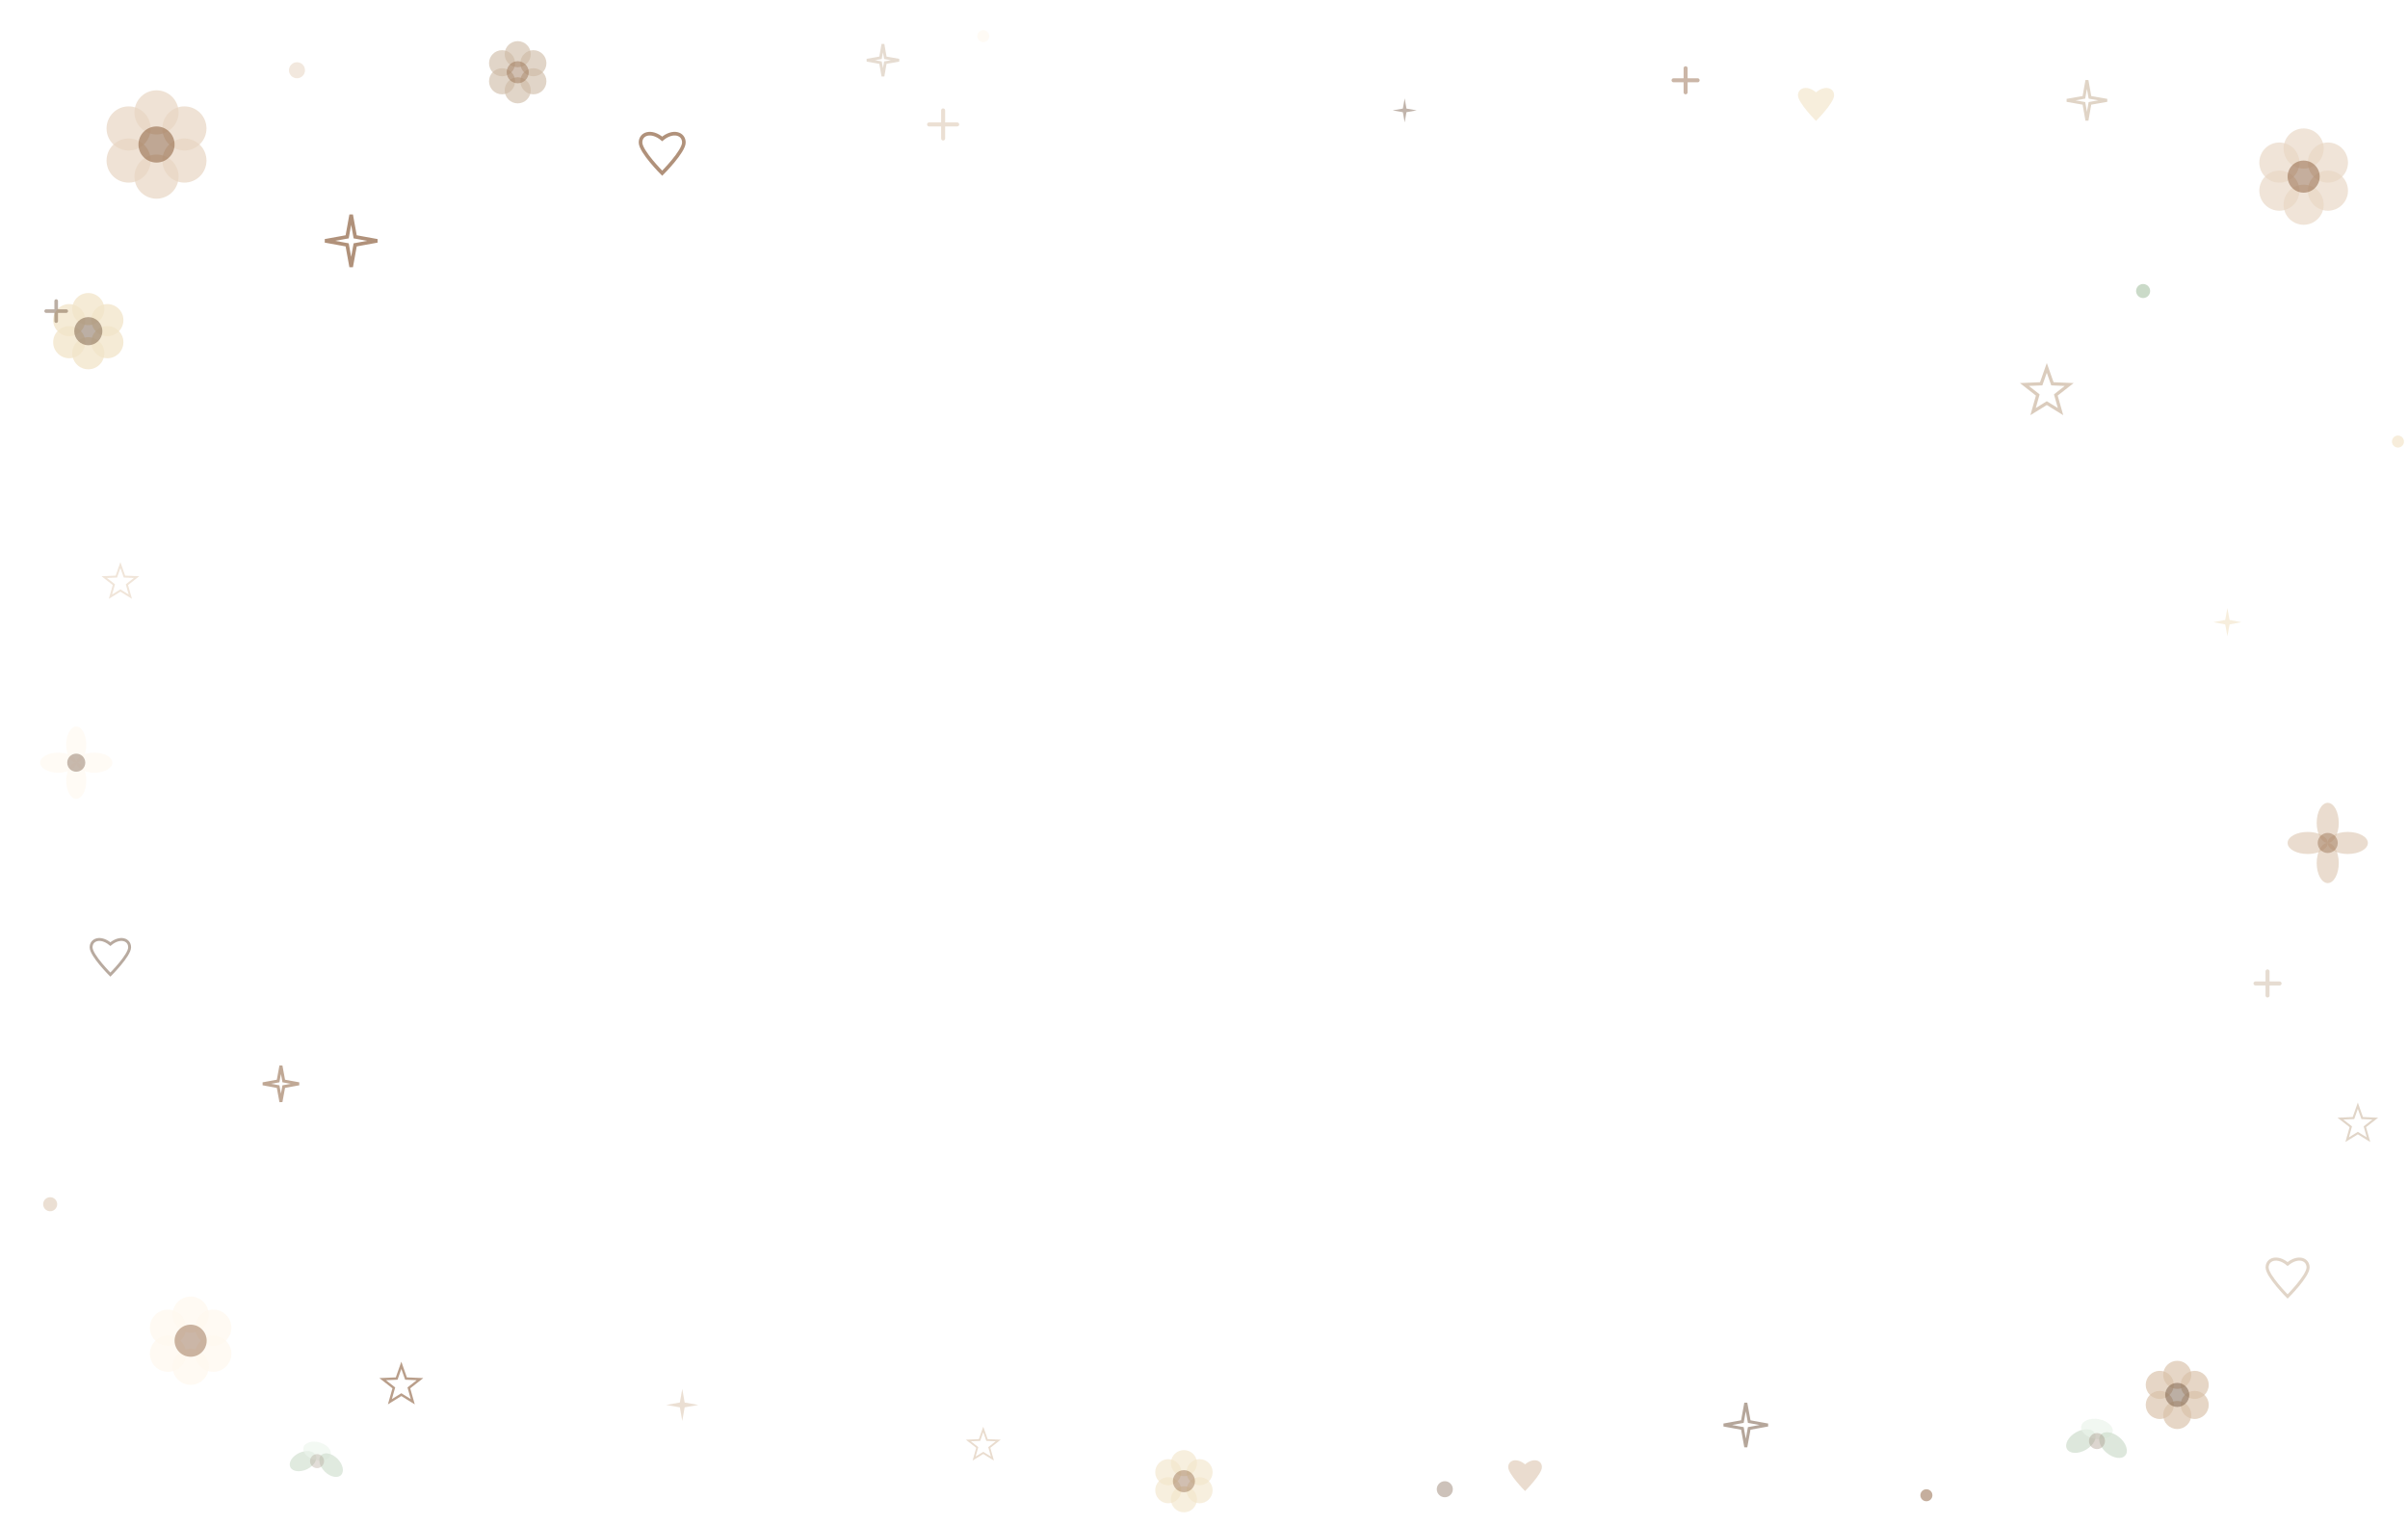
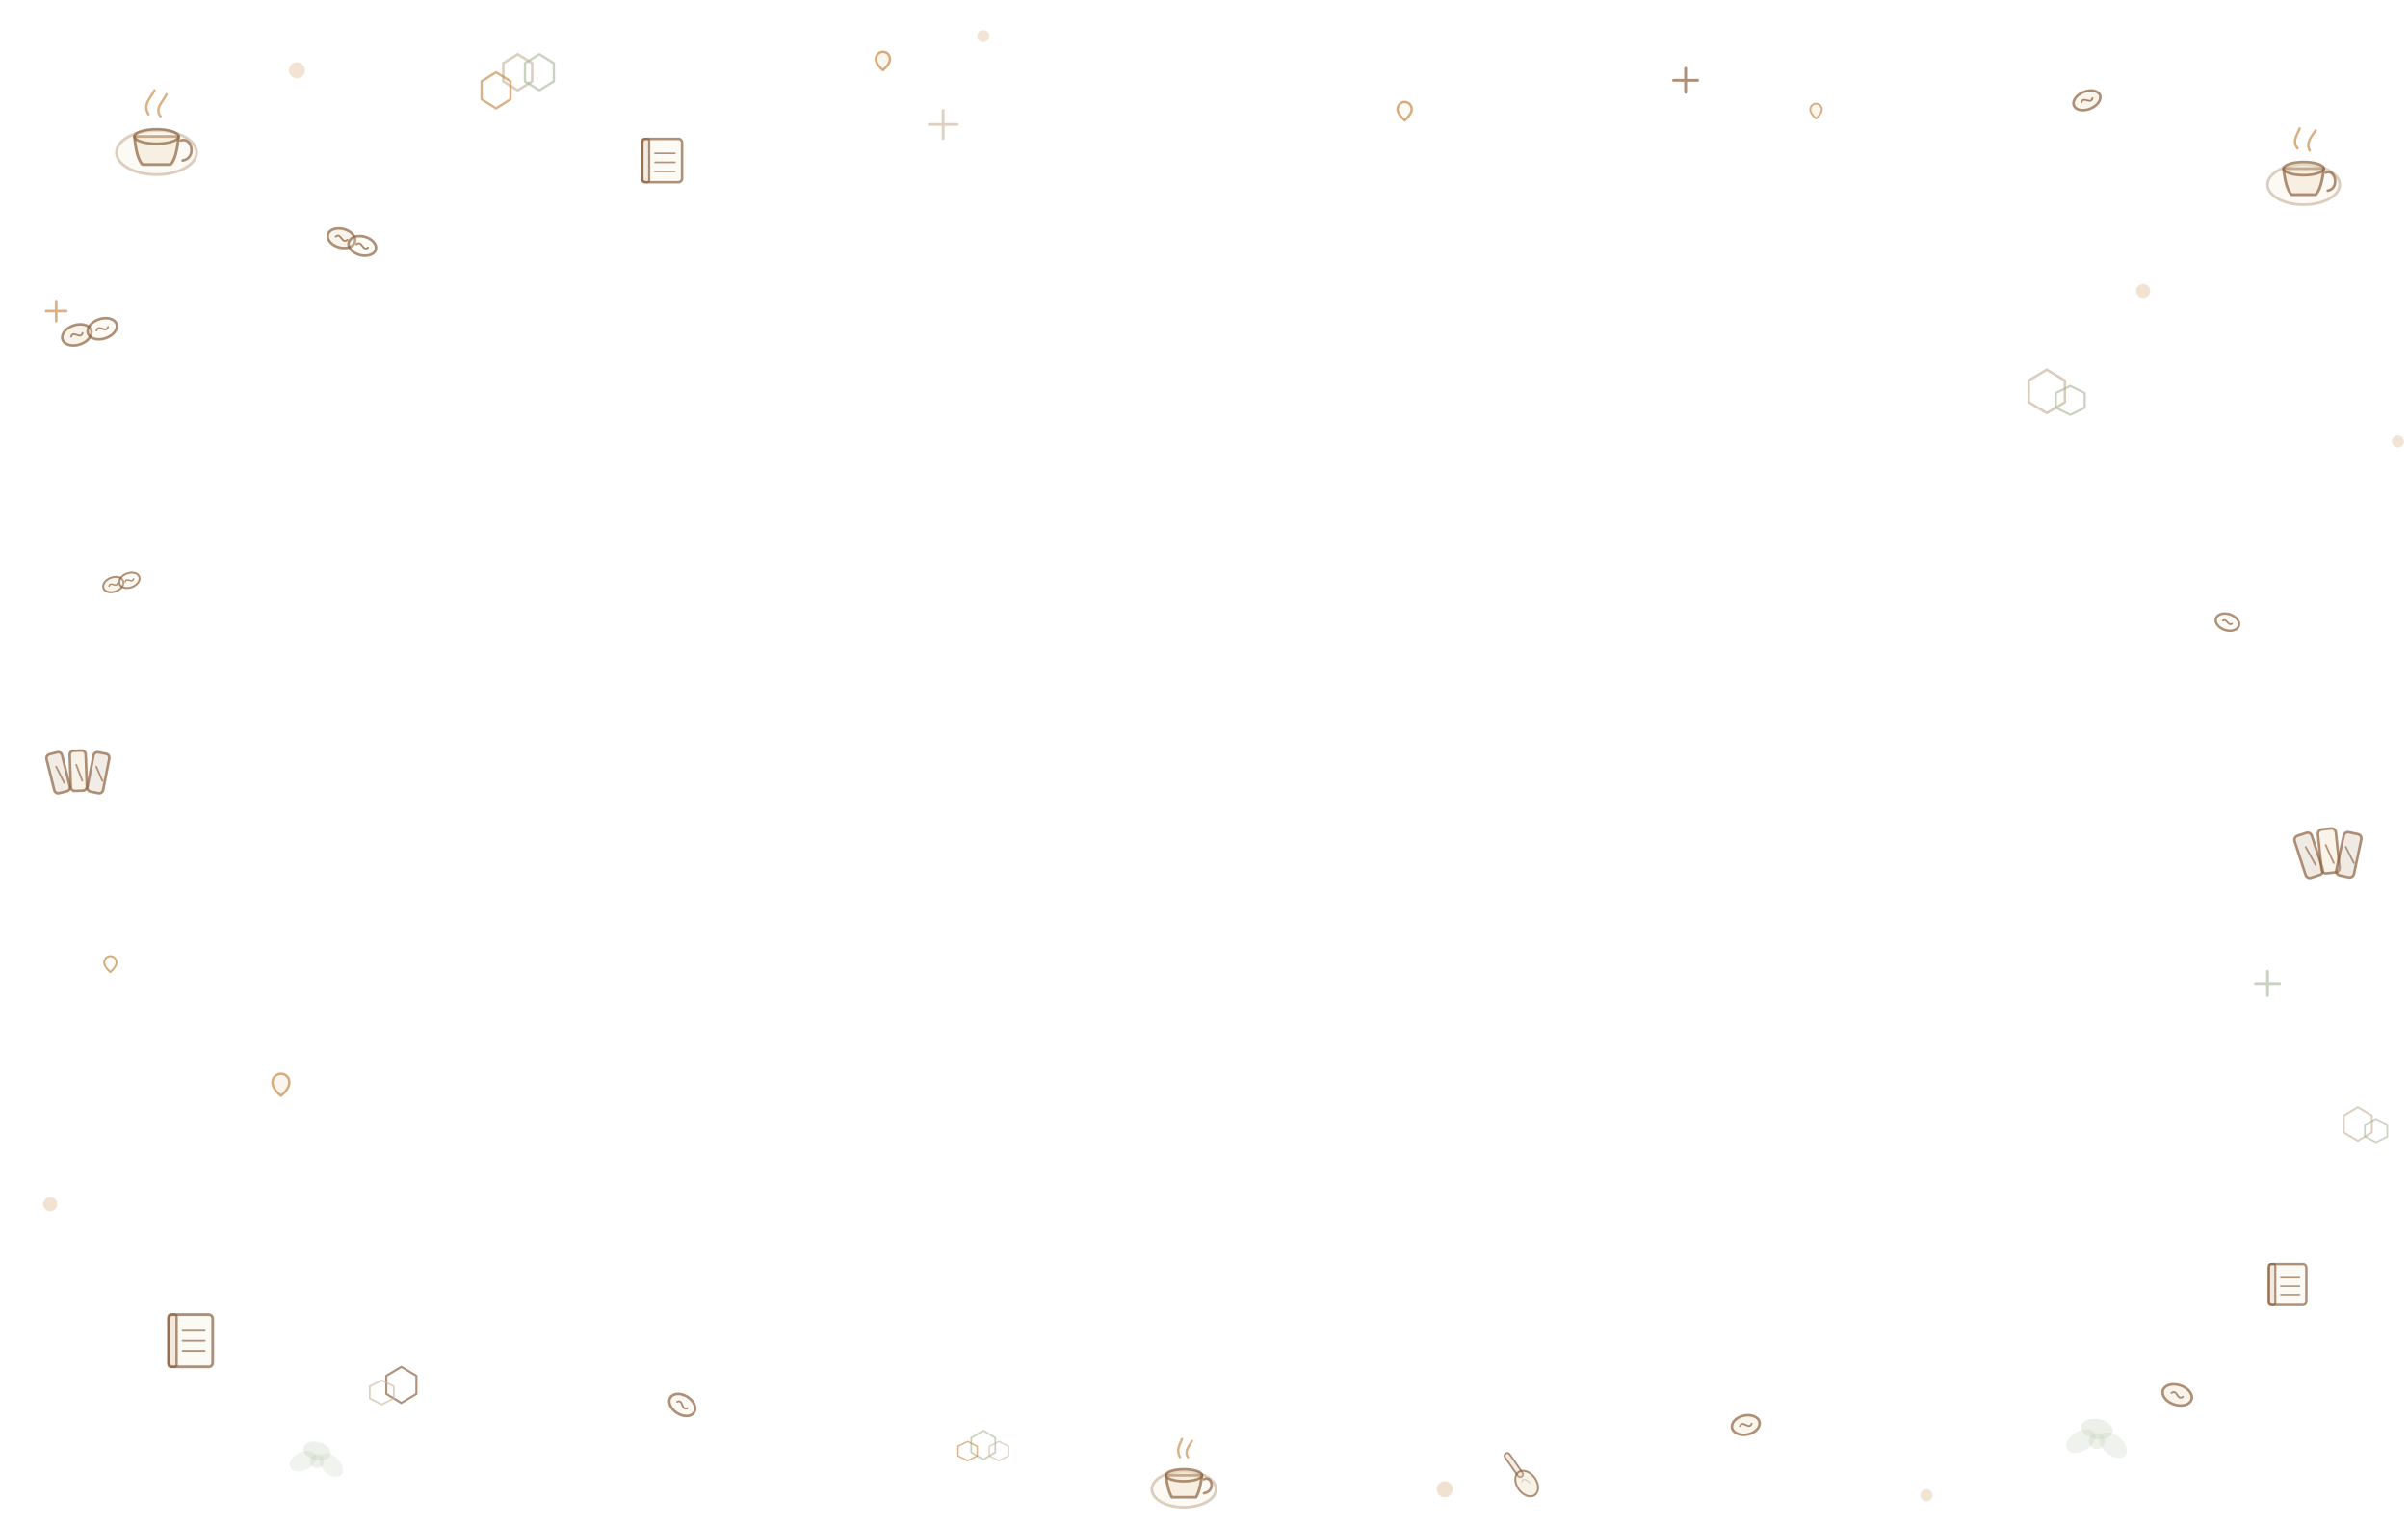
<svg xmlns="http://www.w3.org/2000/svg" id="deco-layer" style="position:fixed;top:0;left:0;width:100%;height:100%;pointer-events:none;z-index:3" viewBox="0 0 1200 760" preserveAspectRatio="xMidYMid slice">
  <g transform="translate(78,72)">
-     <circle cx="0" cy="-16" r="11" fill="#E8D6C3" opacity=".7" />
-     <circle cx="13.9" cy="-8" r="11" fill="#E8D6C3" opacity=".7" />
-     <circle cx="13.9" cy="8" r="11" fill="#E8D6C3" opacity=".7" />
-     <circle cx="0" cy="16" r="11" fill="#E8D6C3" opacity=".7" />
-     <circle cx="-13.9" cy="8" r="11" fill="#E8D6C3" opacity=".7" />
-     <circle cx="-13.9" cy="-8" r="11" fill="#E8D6C3" opacity=".7" />
-     <circle cx="0" cy="0" r="9" fill="#8B5E3C" opacity=".55" />
+     <ellipse cx="0" cy="4" rx="20" ry="11" fill="#F5ECD7" fill-opacity=".26" stroke="#CDB9A3" stroke-opacity=".68" stroke-width="1.4" stroke-linecap="round" stroke-linejoin="round" />
+     <path d="M-11,-4 Q-10,7 -7,10 L7,10 Q10,7 11,-4 Z" fill="#E8D5B0" fill-opacity=".28" stroke="#8B5E3C" stroke-opacity=".68" stroke-width="1.4" stroke-linecap="round" stroke-linejoin="round" />
+     <ellipse cx="0" cy="-4" rx="11" ry="3.6" fill="#F5ECD7" fill-opacity=".3" stroke="#8B5E3C" stroke-opacity=".68" stroke-width="1.3" stroke-linecap="round" />
+     <path d="M12,-2 C18,-4 20,7 13,8" fill="none" stroke="#8B5E3C" stroke-width="1.3" opacity=".68" stroke-linecap="round" />
+     <path d="M-4,-15 C-7,-20 -3,-23 -1,-27" fill="none" stroke="#C68642" stroke-width="1.2" opacity=".65" stroke-linecap="round" />
+     <path d="M2,-14 C-1,-18 3,-21 5,-25" fill="none" stroke="#C68642" stroke-width="1.2" opacity=".65" stroke-linecap="round" />
  </g>
-   <g transform="translate(44,165)">
-     <circle cx="0" cy="-11" r="8" fill="#F2E4C8" opacity=".75" />
-     <circle cx="9.5" cy="-5.5" r="8" fill="#F2E4C8" opacity=".75" />
-     <circle cx="9.5" cy="5.5" r="8" fill="#F2E4C8" opacity=".75" />
-     <circle cx="0" cy="11" r="8" fill="#F2E4C8" opacity=".75" />
-     <circle cx="-9.5" cy="5.5" r="8" fill="#F2E4C8" opacity=".75" />
-     <circle cx="-9.5" cy="-5.5" r="8" fill="#F2E4C8" opacity=".75" />
-     <circle cx="0" cy="0" r="7" fill="#6B4D36" opacity=".45" />
+   <g transform="translate(44,165) rotate(-18)">
+     <ellipse cx="-6" cy="0" rx="7.5" ry="5" fill="#E8D5B0" fill-opacity=".26" stroke="#8B5E3C" stroke-opacity=".68" stroke-width="1.3" stroke-linecap="round" />
+     <path d="M-9,0 C-7,-3 -5,3 -3,0" fill="none" stroke="#8B5E3C" stroke-width=".9" opacity=".7" stroke-linecap="round" />
+     <ellipse cx="7" cy="1" rx="7.5" ry="5" fill="#F5ECD7" fill-opacity=".24" stroke="#8B5E3C" stroke-opacity=".68" stroke-width="1.3" stroke-linecap="round" />
+     <path d="M4,1 C6,-2 8,4 10,1" fill="none" stroke="#8B5E3C" stroke-width=".9" opacity=".7" stroke-linecap="round" />
  </g>
-   <g transform="translate(258,36)">
-     <circle cx="0" cy="-9" r="6.5" fill="#CDB9A3" opacity=".6" />
-     <circle cx="7.8" cy="-4.5" r="6.5" fill="#CDB9A3" opacity=".6" />
-     <circle cx="7.8" cy="4.5" r="6.5" fill="#CDB9A3" opacity=".6" />
-     <circle cx="0" cy="9" r="6.5" fill="#CDB9A3" opacity=".6" />
-     <circle cx="-7.8" cy="4.5" r="6.5" fill="#CDB9A3" opacity=".6" />
-     <circle cx="-7.8" cy="-4.5" r="6.5" fill="#CDB9A3" opacity=".6" />
-     <circle cx="0" cy="0" r="5.5" fill="#8B5E3C" opacity=".4" />
+   <g transform="translate(258,36) scale(.9)">
+     <polygon points="0,-10 8,-5 8,5 0,10 -8,5 -8,-5" fill="none" stroke="#CDB9A3" stroke-width="1.4" opacity=".68" stroke-linecap="round" stroke-linejoin="round" />
+     <polygon points="12,-10 20,-5 20,5 12,10 4,5 4,-5" fill="none" stroke="#A9B99A" stroke-width="1.3" opacity=".63" stroke-linecap="round" stroke-linejoin="round" />
+     <polygon points="-12,0 -4,5 -4,15 -12,20 -20,15 -20,5" fill="none" stroke="#C68642" stroke-width="1.3" opacity=".64" stroke-linecap="round" stroke-linejoin="round" />
  </g>
  <g transform="translate(1148,88)">
-     <circle cx="0" cy="-14" r="10" fill="#E8D6C3" opacity=".65" />
-     <circle cx="12.1" cy="-7" r="10" fill="#E8D6C3" opacity=".65" />
-     <circle cx="12.1" cy="7" r="10" fill="#E8D6C3" opacity=".65" />
-     <circle cx="0" cy="14" r="10" fill="#E8D6C3" opacity=".65" />
-     <circle cx="-12.1" cy="7" r="10" fill="#E8D6C3" opacity=".65" />
-     <circle cx="-12.1" cy="-7" r="10" fill="#E8D6C3" opacity=".65" />
-     <circle cx="0" cy="0" r="8" fill="#8B5E3C" opacity=".5" />
+     <ellipse cx="0" cy="4" rx="18" ry="10" fill="#F5ECD7" fill-opacity=".24" stroke="#CDB9A3" stroke-opacity=".68" stroke-width="1.4" stroke-linecap="round" stroke-linejoin="round" />
+     <path d="M-10,-4 Q-9,6 -6,9 L6,9 Q9,6 10,-4 Z" fill="#E8D5B0" fill-opacity=".27" stroke="#8B5E3C" stroke-opacity=".68" stroke-width="1.4" stroke-linecap="round" stroke-linejoin="round" />
+     <ellipse cx="0" cy="-4" rx="10" ry="3.3" fill="#F5ECD7" fill-opacity=".3" stroke="#8B5E3C" stroke-opacity=".68" stroke-width="1.3" stroke-linecap="round" />
+     <path d="M11,-2 C16,-4 18,6 12,7" fill="none" stroke="#8B5E3C" stroke-width="1.3" opacity=".7" stroke-linecap="round" />
+     <path d="M-3,-14 C-6,-18 -3,-21 -2,-24" fill="none" stroke="#C68642" stroke-width="1.2" opacity=".66" stroke-linecap="round" />
+     <path d="M3,-13 C1,-17 4,-20 6,-23" fill="none" stroke="#C68642" stroke-width="1.2" opacity=".66" stroke-linecap="round" />
  </g>
  <g transform="translate(95,668)">
-     <circle cx="0" cy="-13" r="9" fill="#FFF8EE" opacity=".72" />
-     <circle cx="11.3" cy="-6.5" r="9" fill="#FFF8EE" opacity=".72" />
-     <circle cx="11.3" cy="6.5" r="9" fill="#FFF8EE" opacity=".72" />
-     <circle cx="0" cy="13" r="9" fill="#FFF8EE" opacity=".72" />
-     <circle cx="-11.3" cy="6.5" r="9" fill="#FFF8EE" opacity=".72" />
-     <circle cx="-11.3" cy="-6.5" r="9" fill="#FFF8EE" opacity=".72" />
-     <circle cx="0" cy="0" r="8" fill="#8B5E3C" opacity=".45" />
+     <rect x="-11" y="-13" width="22" height="26" rx="2" fill="#F5ECD7" fill-opacity=".26" stroke="#8B5E3C" stroke-opacity=".68" stroke-width="1.4" stroke-linecap="round" stroke-linejoin="round" />
+     <rect x="-11" y="-13" width="4" height="26" rx="1" fill="#CDB9A3" fill-opacity=".25" stroke="#8B5E3C" stroke-opacity=".68" stroke-width="1.2" stroke-linecap="round" />
+     <line x1="-4" y1="-5" x2="7" y2="-5" stroke="#8B5E3C" stroke-width=".9" opacity=".66" stroke-linecap="round" />
+     <line x1="-4" y1="0" x2="7" y2="0" stroke="#8B5E3C" stroke-width=".9" opacity=".66" stroke-linecap="round" />
+     <line x1="-4" y1="5" x2="7" y2="5" stroke="#8B5E3C" stroke-width=".9" opacity=".66" stroke-linecap="round" />
  </g>
-   <g transform="translate(1085,695)">
-     <circle cx="0" cy="-10" r="7" fill="#D8C0A7" opacity=".65" />
-     <circle cx="8.7" cy="-5" r="7" fill="#D8C0A7" opacity=".65" />
-     <circle cx="8.7" cy="5" r="7" fill="#D8C0A7" opacity=".65" />
-     <circle cx="0" cy="10" r="7" fill="#D8C0A7" opacity=".65" />
-     <circle cx="-8.7" cy="5" r="7" fill="#D8C0A7" opacity=".65" />
-     <circle cx="-8.7" cy="-5" r="7" fill="#D8C0A7" opacity=".65" />
-     <circle cx="0" cy="0" r="6" fill="#6B4D36" opacity=".45" />
+   <g transform="translate(1085,695) rotate(18)">
+     <ellipse cx="0" cy="0" rx="7.5" ry="5" fill="#E8D5B0" fill-opacity=".25" stroke="#8B5E3C" stroke-opacity=".68" stroke-width="1.3" stroke-linecap="round" />
+     <path d="M-3,0 C-1,-3 1,3 3,0" fill="none" stroke="#8B5E3C" stroke-width=".9" opacity=".7" stroke-linecap="round" />
  </g>
  <g transform="translate(590,738)">
-     <circle cx="0" cy="-9" r="6.5" fill="#F2E4C8" opacity=".6" />
-     <circle cx="7.8" cy="-4.5" r="6.5" fill="#F2E4C8" opacity=".6" />
-     <circle cx="7.8" cy="4.5" r="6.5" fill="#F2E4C8" opacity=".6" />
-     <circle cx="0" cy="9" r="6.5" fill="#F2E4C8" opacity=".6" />
-     <circle cx="-7.8" cy="4.5" r="6.5" fill="#F2E4C8" opacity=".6" />
-     <circle cx="-7.8" cy="-4.5" r="6.5" fill="#F2E4C8" opacity=".6" />
-     <circle cx="0" cy="0" r="5.5" fill="#8B5E3C" opacity=".4" />
+     <ellipse cx="0" cy="4" rx="16" ry="9" fill="#F5ECD7" fill-opacity=".24" stroke="#CDB9A3" stroke-opacity=".68" stroke-width="1.4" stroke-linecap="round" stroke-linejoin="round" />
+     <path d="M-9,-3 Q-8,5 -6,8 L6,8 Q8,5 9,-3 Z" fill="#E8D5B0" fill-opacity=".27" stroke="#8B5E3C" stroke-opacity=".68" stroke-width="1.4" stroke-linecap="round" stroke-linejoin="round" />
+     <ellipse cx="0" cy="-3" rx="9" ry="3" fill="#F5ECD7" fill-opacity=".29" stroke="#8B5E3C" stroke-opacity=".68" stroke-width="1.3" stroke-linecap="round" />
+     <path d="M10,-1 C14,-3 16,5 10,6" fill="none" stroke="#8B5E3C" stroke-width="1.3" opacity=".68" stroke-linecap="round" />
+     <path d="M-2,-12 C-4,-16 -2,-18 -1,-21" fill="none" stroke="#C68642" stroke-width="1.2" opacity=".64" stroke-linecap="round" />
+     <path d="M2,-12 C0,-15 3,-18 4,-20" fill="none" stroke="#C68642" stroke-width="1.2" opacity=".64" stroke-linecap="round" />
  </g>
  <g transform="translate(1160,420)">
-     <ellipse cx="0" cy="-10" rx="5.5" ry="10" fill="#D8C0A7" opacity=".55" />
-     <ellipse cx="10" cy="0" rx="10" ry="5.5" fill="#D8C0A7" opacity=".55" />
-     <ellipse cx="0" cy="10" rx="5.5" ry="10" fill="#D8C0A7" opacity=".55" />
-     <ellipse cx="-10" cy="0" rx="10" ry="5.5" fill="#D8C0A7" opacity=".55" />
-     <circle cx="0" cy="0" r="5" fill="#8B5E3C" opacity=".4" />
+     <rect x="-14" y="-5" width="9" height="22" rx="2.2" fill="#CDB9A3" fill-opacity=".3" stroke="#8B5E3C" stroke-opacity=".68" stroke-width="1.3" stroke-linecap="round" transform="rotate(-18,-9,6)" />
+     <rect x="-4" y="-7" width="9" height="22" rx="2.2" fill="#E8D5B0" fill-opacity=".28" stroke="#8B5E3C" stroke-opacity=".68" stroke-width="1.3" stroke-linecap="round" transform="rotate(-6,0,4)" />
+     <rect x="6" y="-5" width="9" height="22" rx="2.2" fill="#CDB9A3" fill-opacity=".3" stroke="#8B5E3C" stroke-opacity=".68" stroke-width="1.3" stroke-linecap="round" transform="rotate(12,11,6)" />
+     <line x1="-11" y1="2" x2="-6" y2="11" stroke="#8B5E3C" stroke-width=".9" opacity=".63" stroke-linecap="round" />
+     <line x1="-1" y1="1" x2="3" y2="10" stroke="#8B5E3C" stroke-width=".9" opacity=".63" stroke-linecap="round" />
+     <line x1="9" y1="2" x2="13" y2="10" stroke="#8B5E3C" stroke-width=".9" opacity=".63" stroke-linecap="round" />
  </g>
  <g transform="translate(38,380)">
-     <ellipse cx="0" cy="-9" rx="5" ry="9" fill="#FFF8EE" opacity=".6" />
-     <ellipse cx="9" cy="0" rx="9" ry="5" fill="#FFF8EE" opacity=".6" />
-     <ellipse cx="0" cy="9" rx="5" ry="9" fill="#FFF8EE" opacity=".6" />
-     <ellipse cx="-9" cy="0" rx="9" ry="5" fill="#FFF8EE" opacity=".6" />
-     <circle cx="0" cy="0" r="4.5" fill="#6B4D36" opacity=".38" />
+     <rect x="-13" y="-5" width="8" height="20" rx="2" fill="#CDB9A3" fill-opacity=".28" stroke="#8B5E3C" stroke-opacity=".68" stroke-width="1.3" stroke-linecap="round" transform="rotate(-14,-9,5)" />
+     <rect x="-3" y="-6" width="8" height="20" rx="2" fill="#E8D5B0" fill-opacity=".27" stroke="#8B5E3C" stroke-opacity=".68" stroke-width="1.3" stroke-linecap="round" transform="rotate(-2,1,4)" />
+     <rect x="7" y="-5" width="8" height="20" rx="2" fill="#CDB9A3" fill-opacity=".28" stroke="#8B5E3C" stroke-opacity=".68" stroke-width="1.3" stroke-linecap="round" transform="rotate(11,11,5)" />
+     <line x1="-10" y1="2" x2="-6" y2="10" stroke="#8B5E3C" stroke-width=".9" opacity=".63" stroke-linecap="round" />
+     <line x1="0" y1="1" x2="3" y2="9" stroke="#8B5E3C" stroke-width=".9" opacity=".63" stroke-linecap="round" />
+     <line x1="10" y1="2" x2="13" y2="9" stroke="#8B5E3C" stroke-width=".9" opacity=".63" stroke-linecap="round" />
  </g>
-   <path d="M0,-13 L2,-2 L13,0 L2,2 L0,13 L-2,2 L-13,0 L-2,-2 Z" transform="translate(175,120)" fill="none" stroke="#8B5E3C" stroke-width="1.8" opacity=".68" />
-   <path d="M0,-10 L1.5,-1.5 L10,0 L1.5,1.5 L0,10 L-1.5,1.5 L-10,0 L-1.5,-1.5 Z" transform="translate(1040,50)" fill="none" stroke="#CDB9A3" stroke-width="1.5" opacity=".62" />
-   <path d="M0,-8 L1.2,-1.2 L8,0 L1.2,1.2 L0,8 L-1.2,1.2 L-8,0 L-1.2,-1.2 Z" transform="translate(340,700)" fill="#D8C0A7" opacity=".5" />
-   <path d="M0,-11 L1.7,-1.7 L11,0 L1.7,1.7 L0,11 L-1.7,1.7 L-11,0 L-1.7,-1.7 Z" transform="translate(870,710)" fill="none" stroke="#6B4D36" stroke-width="1.5" opacity=".5" />
-   <path d="M0,-7 L1.1,-1.1 L7,0 L1.1,1.1 L0,7 L-1.1,1.1 L-7,0 L-1.1,-1.1 Z" transform="translate(1110,310)" fill="#F2E4C8" opacity=".62" />
-   <path d="M0,-9 L1.4,-1.4 L9,0 L1.4,1.4 L0,9 L-1.4,1.4 L-9,0 L-1.4,-1.4 Z" transform="translate(140,540)" fill="none" stroke="#8B5E3C" stroke-width="1.5" opacity=".54" />
-   <path d="M0,-6 L.9,-.9 L6,0 L.9,.9 L0,6 L-.9,.9 L-6,0 L-.9,-.9 Z" transform="translate(700,55)" fill="#6B4D36" opacity=".42" />
-   <path d="M0,-8 L1.2,-1.2 L8,0 L1.2,1.2 L0,8 L-1.2,1.2 L-8,0 L-1.2,-1.2 Z" transform="translate(440,30)" fill="none" stroke="#CDB9A3" stroke-width="1.4" opacity=".5" />
-   <polygon transform="translate(1020,195) scale(.9)" points="0,-13 3.1,-4.2 12.4,-3.8 5.0,2.0 7.6,11.2 0,6.5 -7.6,11.2 -5.0,2.0 -12.4,-3.8 -3.1,-4.2" fill="none" stroke="#CDB9A3" stroke-width="1.8" opacity=".72" />
-   <polygon transform="translate(200,690) scale(.75)" points="0,-13 3.1,-4.2 12.4,-3.8 5.0,2.0 7.6,11.2 0,6.5 -7.6,11.2 -5.0,2.0 -12.4,-3.8 -3.1,-4.2" fill="none" stroke="#8B5E3C" stroke-width="1.6" opacity=".6" />
-   <polygon transform="translate(490,720) scale(.6)" points="0,-13 3.1,-4.2 12.4,-3.8 5.0,2.0 7.6,11.2 0,6.5 -7.6,11.2 -5.0,2.0 -12.4,-3.8 -3.1,-4.2" fill="none" stroke="#D8C0A7" stroke-width="1.5" opacity=".56" />
-   <polygon transform="translate(1175,560) scale(.7)" points="0,-13 3.1,-4.2 12.4,-3.8 5.0,2.0 7.6,11.2 0,6.5 -7.6,11.2 -5.0,2.0 -12.4,-3.8 -3.1,-4.2" fill="none" stroke="#CDB9A3" stroke-width="1.5" opacity=".6" />
-   <polygon transform="translate(60,290) scale(.65)" points="0,-13 3.1,-4.2 12.4,-3.8 5.0,2.0 7.6,11.2 0,6.5 -7.6,11.2 -5.0,2.0 -12.4,-3.8 -3.1,-4.2" fill="none" stroke="#E8D6C3" stroke-width="1.5" opacity=".64" />
-   <path transform="translate(330,80) scale(.9)" d="M0,7 C0,7 -12,-5 -12,-10 C-12,-15 -6,-17 0,-12 C6,-17 12,-15 12,-10 C12,-5 0,7 0,7Z" fill="none" stroke="#8B5E3C" stroke-width="2" opacity=".68" />
-   <path transform="translate(905,55) scale(.75)" d="M0,7 C0,7 -12,-5 -12,-10 C-12,-15 -6,-17 0,-12 C6,-17 12,-15 12,-10 C12,-5 0,7 0,7Z" fill="#F2E4C8" opacity=".64" />
-   <path transform="translate(55,480) scale(.8)" d="M0,7 C0,7 -12,-5 -12,-10 C-12,-15 -6,-17 0,-12 C6,-17 12,-15 12,-10 C12,-5 0,7 0,7Z" fill="none" stroke="#6B4D36" stroke-width="1.8" opacity=".48" />
-   <path transform="translate(1140,640) scale(.85)" d="M0,7 C0,7 -12,-5 -12,-10 C-12,-15 -6,-17 0,-12 C6,-17 12,-15 12,-10 C12,-5 0,7 0,7Z" fill="none" stroke="#CDB9A3" stroke-width="1.8" opacity=".6" />
-   <path transform="translate(760,738) scale(.7)" d="M0,7 C0,7 -12,-5 -12,-10 C-12,-15 -6,-17 0,-12 C6,-17 12,-15 12,-10 C12,-5 0,7 0,7Z" fill="#D8C0A7" opacity=".55" />
-   <circle cx="148" cy="35" r="4" fill="#E8D6C3" opacity=".55" />
-   <circle cx="1068" cy="145" r="3.5" fill="#A9C3A6" opacity=".62" />
-   <circle cx="490" cy="18" r="3" fill="#FFF8EE" opacity=".56" />
-   <circle cx="720" cy="742" r="4" fill="#6B4D36" opacity=".34" />
-   <circle cx="1195" cy="220" r="3" fill="#F2E4C8" opacity=".65" />
-   <circle cx="25" cy="600" r="3.5" fill="#D8C0A7" opacity=".5" />
-   <circle cx="960" cy="745" r="3" fill="#8B5E3C" opacity=".5" />
-   <g transform="translate(1045,718)" opacity=".6">
-     <ellipse cx="-8" cy="0" rx="8" ry="5" fill="#A9C3A6" opacity=".65" transform="rotate(-30,-8,0)" />
-     <ellipse cx="0" cy="-6" rx="8" ry="5" fill="#DDECDD" opacity=".65" transform="rotate(10,0,-6)" />
-     <ellipse cx="8" cy="2" rx="8" ry="5" fill="#A9C3A6" opacity=".65" transform="rotate(40,8,2)" />
-     <circle cx="0" cy="0" r="4" fill="#6B4D36" opacity=".4" />
+   <g transform="translate(175,120) rotate(15)">
+     <ellipse cx="-5" cy="0" rx="7" ry="4.7" fill="#E8D5B0" fill-opacity=".25" stroke="#8B5E3C" stroke-opacity=".68" stroke-width="1.3" stroke-linecap="round" />
+     <path d="M-8,0 C-6,-3 -4,3 -2,0" fill="none" stroke="#8B5E3C" stroke-width=".9" opacity=".72" stroke-linecap="round" />
+     <ellipse cx="6" cy="1" rx="7" ry="4.7" fill="#F5ECD7" fill-opacity=".23" stroke="#8B5E3C" stroke-opacity=".68" stroke-width="1.3" stroke-linecap="round" />
+     <path d="M3,1 C5,-2 7,4 9,1" fill="none" stroke="#8B5E3C" stroke-width=".9" opacity=".72" stroke-linecap="round" />
  </g>
-   <g transform="translate(158,728)" opacity=".55">
-     <ellipse cx="-7" cy="0" rx="7" ry="4.5" fill="#A9C3A6" opacity=".65" transform="rotate(-25,-7,0)" />
-     <ellipse cx="0" cy="-5" rx="7" ry="4.5" fill="#DDECDD" opacity=".65" transform="rotate(15,0,-5)" />
-     <ellipse cx="7" cy="2" rx="7" ry="4.5" fill="#A9C3A6" opacity=".65" transform="rotate(45,7,2)" />
-     <circle cx="0" cy="0" r="3.5" fill="#6B4D36" opacity=".35" />
+   <g transform="translate(1040,50) rotate(-22)">
+     <ellipse cx="0" cy="0" rx="7" ry="4.5" fill="#E8D5B0" fill-opacity=".24" stroke="#8B5E3C" stroke-opacity=".68" stroke-width="1.3" stroke-linecap="round" />
+     <path d="M-3,0 C-1,-3 1,3 3,0" fill="none" stroke="#8B5E3C" stroke-width=".9" opacity=".72" stroke-linecap="round" />
  </g>
-   <g transform="translate(470,62)" opacity=".5">
-     <line x1="-7" y1="0" x2="7" y2="0" stroke="#D8C0A7" stroke-width="2" stroke-linecap="round" />
-     <line x1="0" y1="-7" x2="0" y2="7" stroke="#D8C0A7" stroke-width="2" stroke-linecap="round" />
+   <g transform="translate(340,700) rotate(32)">
+     <ellipse cx="0" cy="0" rx="7" ry="4.8" fill="#F5ECD7" fill-opacity=".24" stroke="#8B5E3C" stroke-opacity=".68" stroke-width="1.3" stroke-linecap="round" />
+     <path d="M-3,0 C-1,-3 1,3 3,0" fill="none" stroke="#8B5E3C" stroke-width=".9" opacity=".7" stroke-linecap="round" />
  </g>
-   <g transform="translate(840,40)" opacity=".45">
-     <line x1="-6" y1="0" x2="6" y2="0" stroke="#8B5E3C" stroke-width="2" stroke-linecap="round" />
-     <line x1="0" y1="-6" x2="0" y2="6" stroke="#8B5E3C" stroke-width="2" stroke-linecap="round" />
+   <g transform="translate(870,710) rotate(-12)">
+     <ellipse cx="0" cy="0" rx="7" ry="4.8" fill="#E8D5B0" fill-opacity=".23" stroke="#8B5E3C" stroke-opacity=".68" stroke-width="1.3" stroke-linecap="round" />
+     <path d="M-3,0 C-1,-3 1,3 3,0" fill="none" stroke="#8B5E3C" stroke-width=".9" opacity=".7" stroke-linecap="round" />
  </g>
-   <g transform="translate(1130,490)" opacity=".5">
-     <line x1="-6" y1="0" x2="6" y2="0" stroke="#CDB9A3" stroke-width="2" stroke-linecap="round" />
-     <line x1="0" y1="-6" x2="0" y2="6" stroke="#CDB9A3" stroke-width="2" stroke-linecap="round" />
+   <g transform="translate(1110,310) rotate(18)">
+     <ellipse cx="0" cy="0" rx="6" ry="4.1" fill="#F5ECD7" fill-opacity=".25" stroke="#8B5E3C" stroke-opacity=".68" stroke-width="1.2" stroke-linecap="round" />
+     <path d="M-2.4,0 C-1,-2 1,2 2.4,0" fill="none" stroke="#8B5E3C" stroke-width=".85" opacity=".72" stroke-linecap="round" />
  </g>
-   <g transform="translate(28,155)" opacity=".45">
-     <line x1="-5" y1="0" x2="5" y2="0" stroke="#6B4D36" stroke-width="1.8" stroke-linecap="round" />
-     <line x1="0" y1="-5" x2="0" y2="5" stroke="#6B4D36" stroke-width="1.8" stroke-linecap="round" />
+   <path d="M0,-5 C2.7,-5 4.4,-2.6 4.2,-.4 C4,2.3 1.6,4.6 0,6 C-1.6,4.6 -4,2.3 -4.2,-.4 C-4.4,-2.6 -2.7,-5 0,-5Z" transform="translate(140,540)" fill="#E8D5B0" fill-opacity=".23" stroke="#C68642" stroke-opacity=".68" stroke-width="1.2" stroke-linecap="round" stroke-linejoin="round" />
+   <path d="M0,-4.2 C2.2,-4.2 3.7,-2.2 3.5,-.2 C3.3,1.8 1.3,3.8 0,5 C-1.3,3.8 -3.3,1.8 -3.5,-.2 C-3.7,-2.2 -2.2,-4.2 0,-4.2Z" transform="translate(700,55)" fill="#F5ECD7" fill-opacity=".22" stroke="#C68642" stroke-opacity=".68" stroke-width="1.2" stroke-linecap="round" stroke-linejoin="round" />
+   <path d="M0,-4.2 C2.2,-4.2 3.7,-2.2 3.5,-.2 C3.3,1.8 1.3,3.8 0,5 C-1.3,3.8 -3.3,1.8 -3.5,-.2 C-3.7,-2.2 -2.2,-4.2 0,-4.2Z" transform="translate(440,30)" fill="#E8D5B0" fill-opacity=".22" stroke="#C68642" stroke-opacity=".68" stroke-width="1.2" stroke-linecap="round" stroke-linejoin="round" />
+   <g transform="translate(1020,195) scale(.9)">
+     <polygon points="0,-12 10,-6 10,6 0,12 -10,6 -10,-6" fill="none" stroke="#CDB9A3" stroke-width="1.4" opacity=".72" stroke-linecap="round" stroke-linejoin="round" />
+     <polygon points="13,-3 21,1 21,9 13,13 5,9 5,1" fill="none" stroke="#A9B99A" stroke-width="1.2" opacity=".64" stroke-linecap="round" stroke-linejoin="round" />
+   </g>
+   <g transform="translate(200,690) scale(.75)">
+     <polygon points="0,-12 10,-6 10,6 0,12 -10,6 -10,-6" fill="none" stroke="#8B5E3C" stroke-width="1.4" opacity=".68" stroke-linecap="round" stroke-linejoin="round" />
+     <polygon points="-13,-3 -5,1 -5,9 -13,13 -21,9 -21,1" fill="none" stroke="#CDB9A3" stroke-width="1.2" opacity=".64" stroke-linecap="round" stroke-linejoin="round" />
+   </g>
+   <g transform="translate(490,720) scale(.6)">
+     <polygon points="0,-12 10,-6 10,6 0,12 -10,6 -10,-6" fill="none" stroke="#A9B99A" stroke-width="1.4" opacity=".66" stroke-linecap="round" stroke-linejoin="round" />
+     <polygon points="13,-3 21,1 21,9 13,13 5,9 5,1" fill="none" stroke="#CDB9A3" stroke-width="1.2" opacity=".62" stroke-linecap="round" stroke-linejoin="round" />
+     <polygon points="-13,-3 -5,1 -5,9 -13,13 -21,9 -21,1" fill="none" stroke="#C68642" stroke-width="1.2" opacity=".62" stroke-linecap="round" stroke-linejoin="round" />
+   </g>
+   <g transform="translate(1175,560) scale(.7)">
+     <polygon points="0,-12 10,-6 10,6 0,12 -10,6 -10,-6" fill="none" stroke="#CDB9A3" stroke-width="1.4" opacity=".68" stroke-linecap="round" stroke-linejoin="round" />
+     <polygon points="13,-3 21,1 21,9 13,13 5,9 5,1" fill="none" stroke="#A9B99A" stroke-width="1.2" opacity=".62" stroke-linecap="round" stroke-linejoin="round" />
+   </g>
+   <g transform="translate(60,290) rotate(-20) scale(.75)">
+     <ellipse cx="-5" cy="0" rx="7" ry="4.8" fill="#E8D5B0" fill-opacity=".24" stroke="#8B5E3C" stroke-opacity=".68" stroke-width="1.3" stroke-linecap="round" />
+     <path d="M-8,0 C-6,-3 -4,3 -2,0" fill="none" stroke="#8B5E3C" stroke-width=".9" opacity=".72" stroke-linecap="round" />
+     <ellipse cx="6" cy="1" rx="7" ry="4.8" fill="#F5ECD7" fill-opacity=".22" stroke="#8B5E3C" stroke-opacity=".68" stroke-width="1.3" stroke-linecap="round" />
+     <path d="M3,1 C5,-2 7,4 9,1" fill="none" stroke="#8B5E3C" stroke-width=".9" opacity=".72" stroke-linecap="round" />
+   </g>
+   <g transform="translate(330,80) scale(.9)">
+     <rect x="-11" y="-12" width="22" height="24" rx="2" fill="#F5ECD7" fill-opacity=".25" stroke="#8B5E3C" stroke-opacity=".68" stroke-width="1.4" stroke-linecap="round" stroke-linejoin="round" />
+     <rect x="-11" y="-12" width="3.8" height="24" rx="1" fill="#CDB9A3" fill-opacity=".24" stroke="#8B5E3C" stroke-opacity=".68" stroke-width="1.2" stroke-linecap="round" />
+     <line x1="-4" y1="-4" x2="7" y2="-4" stroke="#8B5E3C" stroke-width=".9" opacity=".66" stroke-linecap="round" />
+     <line x1="-4" y1="1" x2="7" y2="1" stroke="#8B5E3C" stroke-width=".9" opacity=".66" stroke-linecap="round" />
+     <line x1="-4" y1="6" x2="7" y2="6" stroke="#8B5E3C" stroke-width=".9" opacity=".66" stroke-linecap="round" />
+   </g>
+   <path transform="translate(905,55) scale(.75)" d="M0,-4.5 C2.4,-4.5 4,-2.3 3.8,-.2 C3.6,2 1.4,4.2 0,5.5 C-1.4,4.2 -3.6,2 -3.8,-.2 C-4,-2.3 -2.4,-4.5 0,-4.5Z" fill="#E8D5B0" fill-opacity=".23" stroke="#C68642" stroke-opacity=".68" stroke-width="1.2" stroke-linecap="round" stroke-linejoin="round" />
+   <path transform="translate(55,480) scale(.8)" d="M0,-4.5 C2.4,-4.5 4,-2.3 3.8,-.2 C3.6,2 1.4,4.2 0,5.5 C-1.4,4.2 -3.6,2 -3.8,-.2 C-4,-2.3 -2.4,-4.5 0,-4.5Z" fill="#F5ECD7" fill-opacity=".22" stroke="#C68642" stroke-opacity=".68" stroke-width="1.2" stroke-linecap="round" stroke-linejoin="round" />
+   <g transform="translate(1140,640) scale(.85)">
+     <rect x="-11" y="-12" width="22" height="24" rx="2" fill="#F5ECD7" fill-opacity=".25" stroke="#8B5E3C" stroke-opacity=".68" stroke-width="1.4" stroke-linecap="round" stroke-linejoin="round" />
+     <rect x="-11" y="-12" width="3.8" height="24" rx="1" fill="#CDB9A3" fill-opacity=".24" stroke="#8B5E3C" stroke-opacity=".68" stroke-width="1.2" stroke-linecap="round" />
+     <line x1="-4" y1="-4" x2="7" y2="-4" stroke="#8B5E3C" stroke-width=".9" opacity=".66" stroke-linecap="round" />
+     <line x1="-4" y1="1" x2="7" y2="1" stroke="#8B5E3C" stroke-width=".9" opacity=".66" stroke-linecap="round" />
+     <line x1="-4" y1="6" x2="7" y2="6" stroke="#8B5E3C" stroke-width=".9" opacity=".66" stroke-linecap="round" />
+   </g>
+   <g transform="translate(760,738) rotate(-35) scale(.7)">
+     <rect x="-2" y="-24" width="4" height="20" rx="2" fill="#CDB9A3" fill-opacity=".25" stroke="#8B5E3C" stroke-opacity=".68" stroke-width="1.3" stroke-linecap="round" />
+     <ellipse cx="0" cy="2" rx="7" ry="10" fill="#E8D5B0" fill-opacity=".27" stroke="#8B5E3C" stroke-opacity=".68" stroke-width="1.4" stroke-linecap="round" />
+     <path d="M-2,-1 C0,-3 2,0 2,3" fill="none" stroke="#CDB9A3" stroke-width=".9" opacity=".64" stroke-linecap="round" />
+   </g>
+   <circle cx="148" cy="35" r="4" fill="#C68642" opacity=".23" />
+   <circle cx="1068" cy="145" r="3.5" fill="#C68642" opacity=".24" />
+   <circle cx="490" cy="18" r="3" fill="#C68642" opacity=".22" />
+   <circle cx="720" cy="742" r="4" fill="#C68642" opacity=".25" />
+   <circle cx="1195" cy="220" r="3" fill="#C68642" opacity=".22" />
+   <circle cx="25" cy="600" r="3.5" fill="#C68642" opacity=".24" />
+   <circle cx="960" cy="745" r="3" fill="#C68642" opacity=".23" />
+   <g transform="translate(1045,718)" opacity=".62">
+     <ellipse cx="-8" cy="0" rx="8" ry="5" fill="#A9B99A" opacity=".29" transform="rotate(-30,-8,0)" />
+     <ellipse cx="0" cy="-6" rx="8" ry="5" fill="#8BA67A" opacity=".27" transform="rotate(10,0,-6)" />
+     <ellipse cx="8" cy="2" rx="8" ry="5" fill="#A9B99A" opacity=".29" transform="rotate(40,8,2)" />
+     <circle cx="0" cy="0" r="4" fill="#8BA67A" opacity=".25" />
+   </g>
+   <g transform="translate(158,728)" opacity=".6">
+     <ellipse cx="-7" cy="0" rx="7" ry="4.5" fill="#A9B99A" opacity=".29" transform="rotate(-25,-7,0)" />
+     <ellipse cx="0" cy="-5" rx="7" ry="4.5" fill="#8BA67A" opacity=".27" transform="rotate(15,0,-5)" />
+     <ellipse cx="7" cy="2" rx="7" ry="4.5" fill="#A9B99A" opacity=".29" transform="rotate(45,7,2)" />
+     <circle cx="0" cy="0" r="3.5" fill="#8BA67A" opacity=".25" />
+   </g>
+   <g transform="translate(470,62)" opacity=".66">
+     <line x1="-7" y1="0" x2="7" y2="0" stroke="#CDB9A3" stroke-width="1.4" stroke-linecap="round" />
+     <line x1="0" y1="-7" x2="0" y2="7" stroke="#CDB9A3" stroke-width="1.4" stroke-linecap="round" />
+   </g>
+   <g transform="translate(840,40)" opacity=".7">
+     <line x1="-6" y1="0" x2="6" y2="0" stroke="#8B5E3C" stroke-width="1.4" stroke-linecap="round" />
+     <line x1="0" y1="-6" x2="0" y2="6" stroke="#8B5E3C" stroke-width="1.4" stroke-linecap="round" />
+   </g>
+   <g transform="translate(1130,490)" opacity=".64">
+     <line x1="-6" y1="0" x2="6" y2="0" stroke="#A9B99A" stroke-width="1.4" stroke-linecap="round" />
+     <line x1="0" y1="-6" x2="0" y2="6" stroke="#A9B99A" stroke-width="1.4" stroke-linecap="round" />
+   </g>
+   <g transform="translate(28,155)" opacity=".65">
+     <line x1="-5" y1="0" x2="5" y2="0" stroke="#C68642" stroke-width="1.3" stroke-linecap="round" />
+     <line x1="0" y1="-5" x2="0" y2="5" stroke="#C68642" stroke-width="1.3" stroke-linecap="round" />
  </g>
</svg>
